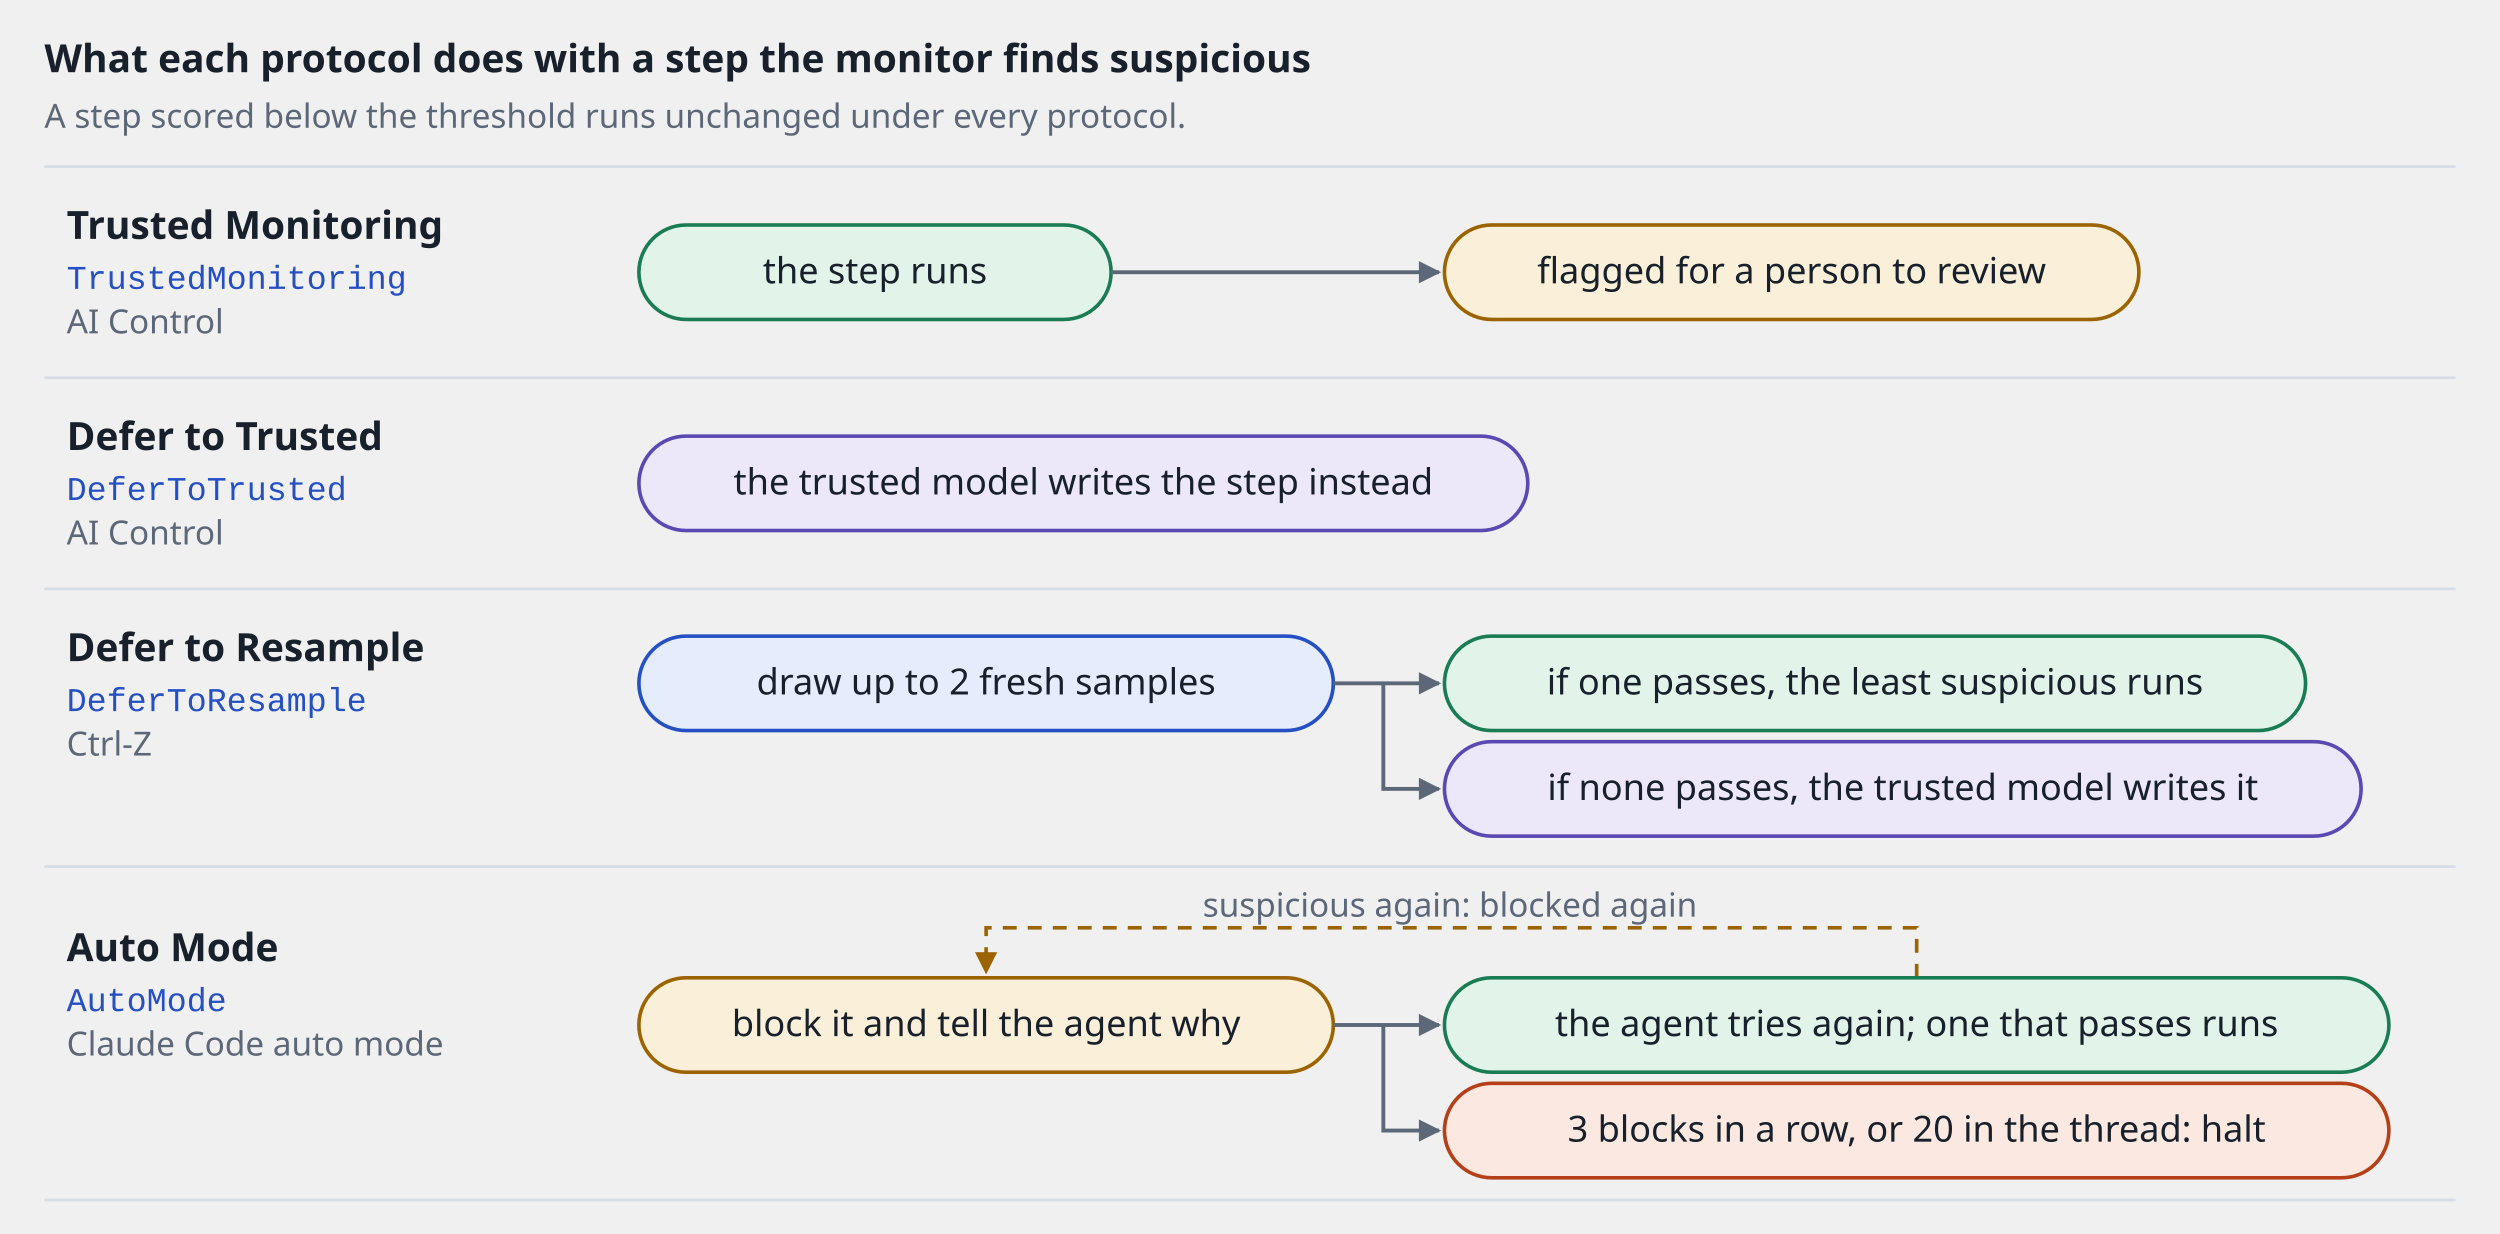
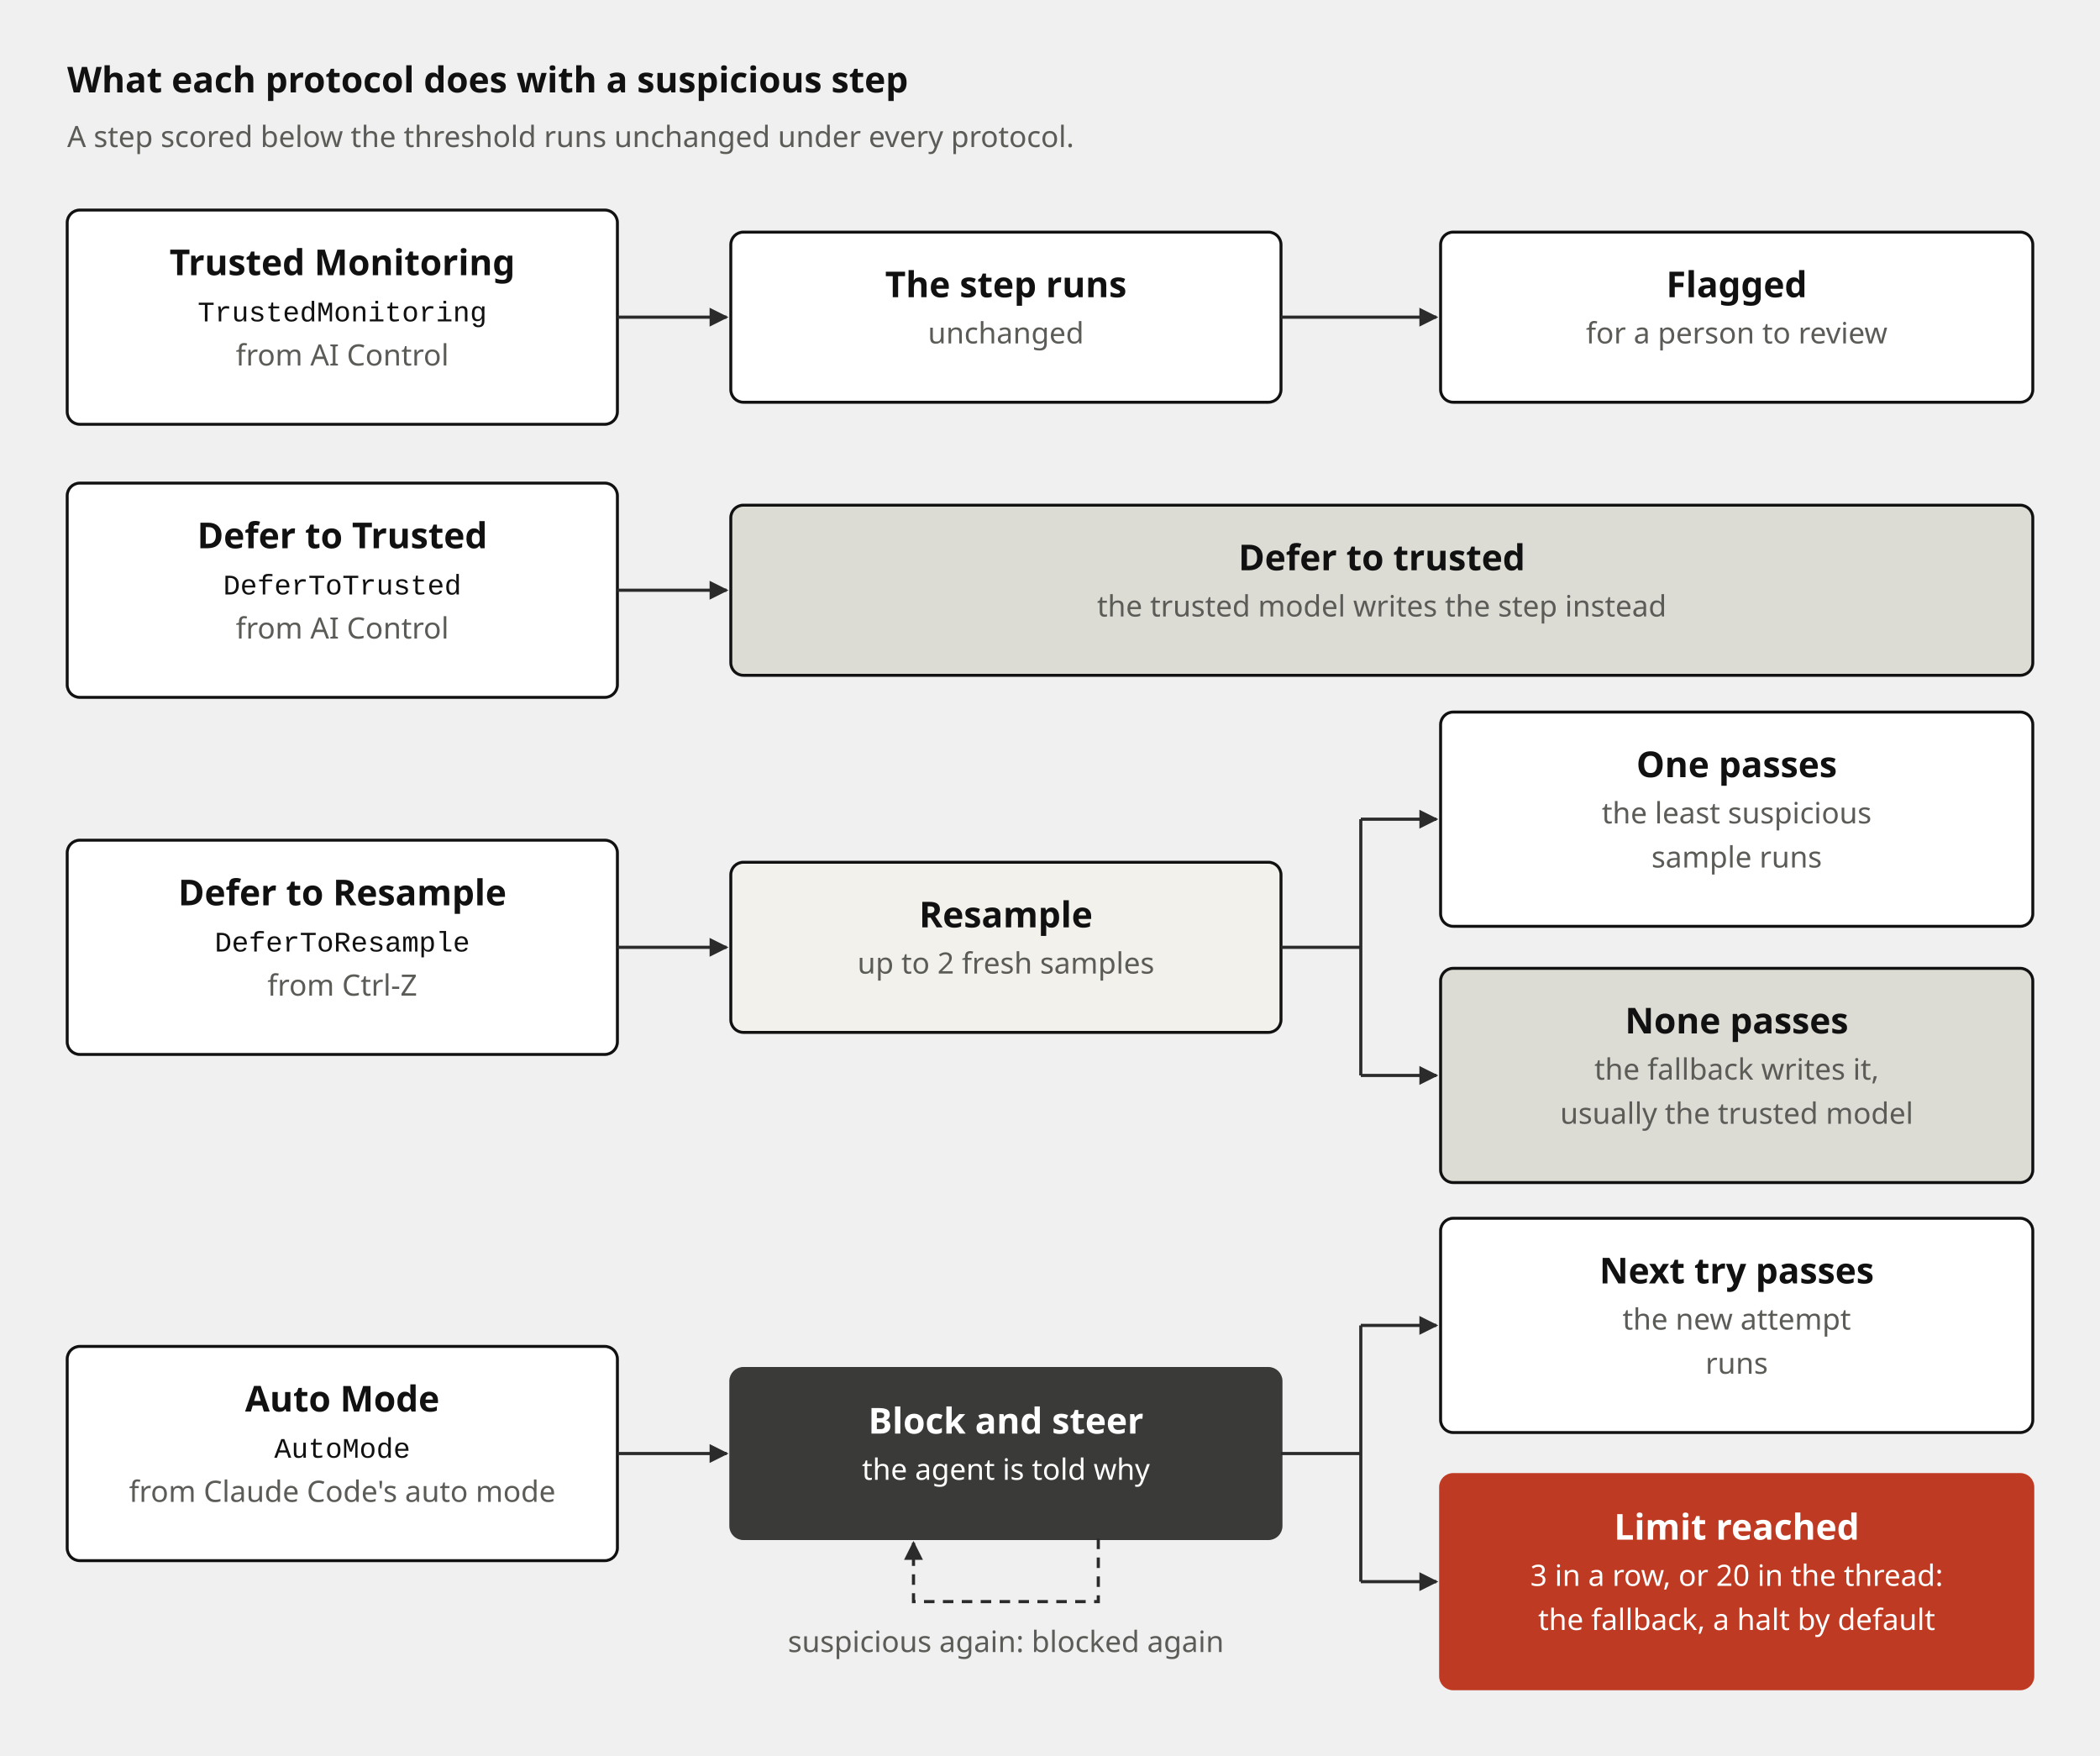
- <svg xmlns="http://www.w3.org/2000/svg" width="900" height="444" viewBox="0 0 900 444" role="img" aria-labelledby="title desc">
+ <svg xmlns="http://www.w3.org/2000/svg" width="1000" height="836" viewBox="0 0 1000 836" role="img" aria-labelledby="title desc">
  <style>
-     text { font-family: -apple-system, BlinkMacSystemFont, "Segoe UI", "Noto Sans", Helvetica, Arial, sans-serif; font-size: 13px; fill: #17202B; }
-     .title { font-size: 14px; font-weight: 600; }
-     .small { font-size: 12px; fill: #5C6778; }
-     .mono { font-family: ui-monospace, SFMono-Regular, "SF Mono", Menlo, Consolas, "Liberation Mono", monospace; font-size: 12px; fill: #2450C4; }
-     .rule { stroke: #D6DDE6; stroke-width: 1; }
-     .allow-chip { fill: #E2F3EA; stroke: #1A7C52; stroke-width: 1.3; }
-     .resample-chip { fill: #E5ECFB; stroke: #2450C4; stroke-width: 1.3; }
-     .trusted-chip { fill: #ECE8FA; stroke: #5A48B3; stroke-width: 1.3; }
-     .flag-chip { fill: #FAF0D9; stroke: #9C6400; stroke-width: 1.3; }
-     .halt-chip { fill: #FBE9E1; stroke: #B53F18; stroke-width: 1.3; }
-     .edge { fill: none; stroke: #5C6778; stroke-width: 1.4; }
-     .loop { fill: none; stroke: #9C6400; stroke-width: 1.3; stroke-dasharray: 5 4; }
-     .head { fill: #5C6778; }
-     .flag-head { fill: #9C6400; }
+     text { font-family: -apple-system, BlinkMacSystemFont, "Segoe UI", "Noto Sans", "Noto Sans JP", Helvetica, Arial, sans-serif; font-size: 15px; fill: #111111; }
+     .title { font-size: 17px; font-weight: 600; }
+     .small { font-size: 14px; fill: #5B5B57; }
+     .mono { font-family: ui-monospace, SFMono-Regular, "SF Mono", Menlo, Consolas, "Liberation Mono", monospace; font-size: 13.5px; }
+     .soft { fill: #5B5B57; }
+     .dashed { stroke-dasharray: 5 4; fill: none; stroke: #9A9A94; }
+     .box { fill: #FFFFFF; stroke: #111111; stroke-width: 1.4; }
+     .charm { fill: #111111; }
+     .on-charm { fill: #FFFFFF; }
+     .charm-cord { fill: none; stroke: #111111; stroke-width: 2.2; }
+     .seal { fill: #BF3A22; }
+     .allow { fill: #FFFFFF; stroke: #111111; stroke-width: 1.4; }
+     .resample { fill: #F2F1EC; stroke: #111111; stroke-width: 1.4; }
+     .defer { fill: #DCDBD4; stroke: #111111; stroke-width: 1.4; }
+     .steer { fill: #3A3A38; stroke: #3A3A38; stroke-width: 1.4; }
+     .on-steer { fill: #FFFFFF; }
+     .halt { fill: #BF3A22; stroke: #BF3A22; stroke-width: 1.4; }
+     .on-halt { fill: #FFFFFF; }
+     .frame { fill: none; stroke: #9A9A94; stroke-width: 1.2; stroke-dasharray: 6 4; }
+     .edge { fill: none; stroke: #2B2B2B; stroke-width: 1.5; }
+     .loop { fill: none; stroke: #2B2B2B; stroke-width: 1.5; stroke-dasharray: 5 4; }
+     .head { fill: #2B2B2B; }
+     .brush { fill: #111111; }
  </style>
  <defs>
-     <marker id="arrow" viewBox="0 0 10 10" refX="9" refY="5" markerWidth="8" markerHeight="8" markerUnits="userSpaceOnUse" orient="auto-start-reverse">
+     <marker id="arrow" viewBox="0 0 10 10" refX="9" refY="5" markerWidth="9" markerHeight="9" markerUnits="userSpaceOnUse" orient="auto-start-reverse">
      <path d="M0,0 L10,5 L0,10 z" class="head" />
    </marker>
-     <marker id="flag-arrow" viewBox="0 0 10 10" refX="9" refY="5" markerWidth="8" markerHeight="8" markerUnits="userSpaceOnUse" orient="auto-start-reverse">
-       <path d="M0,0 L10,5 L0,10 z" class="flag-head" />
-     </marker>
  </defs>
-   <text x="16" y="26" class="title">What each protocol does with a step the monitor finds suspicious</text>
-   <text x="16" y="46" class="small">A step scored below the threshold runs unchanged under every protocol.</text>
-   <line class="rule" x1="16" y1="60" x2="884" y2="60" />
-   <line class="rule" x1="16" y1="136" x2="884" y2="136" />
-   <line class="rule" x1="16" y1="212" x2="884" y2="212" />
-   <line class="rule" x1="16" y1="312" x2="884" y2="312" />
-   <line class="rule" x1="16" y1="432" x2="884" y2="432" />
-   <text x="24" y="86" class="title">Trusted Monitoring</text>
-   <text x="24" y="104" class="mono">TrustedMonitoring</text>
-   <text x="24" y="120" class="small">AI Control</text>
-   <rect class="allow-chip" x="230" y="81" width="170" height="34" rx="17" />
-   <text x="315" y="102" text-anchor="middle">the step runs</text>
-   <line class="edge" x1="400" y1="98" x2="518" y2="98" marker-end="url(#arrow)" />
-   <rect class="flag-chip" x="520" y="81" width="250" height="34" rx="17" />
-   <text x="645" y="102" text-anchor="middle">flagged for a person to review</text>
-   <text x="24" y="162" class="title">Defer to Trusted</text>
-   <text x="24" y="180" class="mono">DeferToTrusted</text>
-   <text x="24" y="196" class="small">AI Control</text>
-   <rect class="trusted-chip" x="230" y="157" width="320" height="34" rx="17" />
-   <text x="390" y="178" text-anchor="middle">the trusted model writes the step instead</text>
-   <text x="24" y="238" class="title">Defer to Resample</text>
-   <text x="24" y="256" class="mono">DeferToResample</text>
-   <text x="24" y="272" class="small">Ctrl-Z</text>
-   <rect class="resample-chip" x="230" y="229" width="250" height="34" rx="17" />
-   <text x="355" y="250" text-anchor="middle">draw up to 2 fresh samples</text>
-   <line class="edge" x1="480" y1="246" x2="518" y2="246" marker-end="url(#arrow)" />
-   <path class="edge" d="M498,246 V284 H518" marker-end="url(#arrow)" />
-   <rect class="allow-chip" x="520" y="229" width="310" height="34" rx="17" />
-   <text x="675" y="250" text-anchor="middle">if one passes, the least suspicious runs</text>
-   <rect class="trusted-chip" x="520" y="267" width="330" height="34" rx="17" />
-   <text x="685" y="288" text-anchor="middle">if none passes, the trusted model writes it</text>
-   <text x="24" y="346" class="title">Auto Mode</text>
-   <text x="24" y="364" class="mono">AutoMode</text>
-   <text x="24" y="380" class="small">Claude Code auto mode</text>
-   <path class="loop" d="M690,352 V334 H355 V350" marker-end="url(#flag-arrow)" />
-   <text x="522" y="330" text-anchor="middle" class="small">suspicious again: blocked again</text>
-   <rect class="flag-chip" x="230" y="352" width="250" height="34" rx="17" />
-   <text x="355" y="373" text-anchor="middle">block it and tell the agent why</text>
-   <line class="edge" x1="480" y1="369" x2="518" y2="369" marker-end="url(#arrow)" />
-   <path class="edge" d="M498,369 V407 H518" marker-end="url(#arrow)" />
-   <rect class="allow-chip" x="520" y="352" width="340" height="34" rx="17" />
-   <text x="690" y="373" text-anchor="middle">the agent tries again; one that passes runs</text>
-   <rect class="halt-chip" x="520" y="390" width="340" height="34" rx="17" />
-   <text x="690" y="411" text-anchor="middle">3 blocks in a row, or 20 in the thread: halt</text>
+   <text x="32.0" y="44.0" text-anchor="start">
+     <tspan class="title">What each protocol does with a suspicious step</tspan>
+   </text>
+   <text x="32.0" y="70.0" text-anchor="start" class="small">A step scored below the threshold runs unchanged under every protocol.</text>
+   <rect class="box" x="32.0" y="100.0" width="262.0" height="102.0" rx="6" />
+   <text x="163.0" y="131.0" text-anchor="middle" class="title">Trusted Monitoring</text>
+   <text x="163.0" y="153.0" text-anchor="middle" class="mono">TrustedMonitoring</text>
+   <text x="163.0" y="174.0" text-anchor="middle" class="small">from AI Control</text>
+   <rect class="allow" x="348.0" y="110.5" width="262.0" height="81.0" rx="6" />
+   <text x="479.0" y="141.5" text-anchor="middle" class="title">The step runs</text>
+   <text x="479.0" y="163.5" text-anchor="middle" class="small">unchanged</text>
+   <rect class="box" x="686.0" y="110.5" width="282.0" height="81.0" rx="6" />
+   <text x="827.0" y="141.5" text-anchor="middle" class="title">Flagged</text>
+   <text x="827.0" y="163.5" text-anchor="middle" class="small">for a person to review</text>
+   <path class="edge" d="M294.0,151.0 L346.0,151.0" marker-end="url(#arrow)" />
+   <path class="edge" d="M610.0,151.0 L684.0,151.0" marker-end="url(#arrow)" />
+   <rect class="box" x="32.0" y="230.0" width="262.0" height="102.0" rx="6" />
+   <text x="163.0" y="261.0" text-anchor="middle" class="title">Defer to Trusted</text>
+   <text x="163.0" y="283.0" text-anchor="middle" class="mono">DeferToTrusted</text>
+   <text x="163.0" y="304.0" text-anchor="middle" class="small">from AI Control</text>
+   <rect class="defer" x="348.0" y="240.5" width="620.0" height="81.0" rx="6" />
+   <text x="658.0" y="271.5" text-anchor="middle" class="title">Defer to trusted</text>
+   <text x="658.0" y="293.5" text-anchor="middle" class="small">the trusted model writes the step instead</text>
+   <path class="edge" d="M294.0,281.0 L346.0,281.0" marker-end="url(#arrow)" />
+   <rect class="box" x="32.0" y="400.0" width="262.0" height="102.0" rx="6" />
+   <text x="163.0" y="431.0" text-anchor="middle" class="title">Defer to Resample</text>
+   <text x="163.0" y="453.0" text-anchor="middle" class="mono">DeferToResample</text>
+   <text x="163.0" y="474.0" text-anchor="middle" class="small">from Ctrl-Z</text>
+   <rect class="resample" x="348.0" y="410.5" width="262.0" height="81.0" rx="6" />
+   <text x="479.0" y="441.5" text-anchor="middle" class="title">Resample</text>
+   <text x="479.0" y="463.5" text-anchor="middle" class="small">up to 2 fresh samples</text>
+   <rect class="allow" x="686.0" y="339.0" width="282.0" height="102.0" rx="6" />
+   <text x="827.0" y="370.0" text-anchor="middle" class="title">One passes</text>
+   <text x="827.0" y="392.0" text-anchor="middle" class="small">the least suspicious</text>
+   <text x="827.0" y="413.0" text-anchor="middle" class="small">sample runs</text>
+   <rect class="defer" x="686.0" y="461.0" width="282.0" height="102.0" rx="6" />
+   <text x="827.0" y="492.0" text-anchor="middle" class="title">None passes</text>
+   <text x="827.0" y="514.0" text-anchor="middle" class="small">the fallback writes it,</text>
+   <text x="827.0" y="535.0" text-anchor="middle" class="small">usually the trusted model</text>
+   <path class="edge" d="M294.0,451.0 L346.0,451.0" marker-end="url(#arrow)" />
+   <path class="edge" d="M610.0,451.0 L648.0,451.0" />
+   <path class="edge" d="M648.0,390.0 L648.0,512.0" />
+   <path class="edge" d="M648.0,390.0 L684.0,390.0" marker-end="url(#arrow)" />
+   <path class="edge" d="M648.0,512.0 L684.0,512.0" marker-end="url(#arrow)" />
+   <rect class="box" x="32.0" y="641.0" width="262.0" height="102.0" rx="6" />
+   <text x="163.0" y="672.0" text-anchor="middle" class="title">Auto Mode</text>
+   <text x="163.0" y="694.0" text-anchor="middle" class="mono">AutoMode</text>
+   <text x="163.0" y="715.0" text-anchor="middle" class="small">from Claude Code's auto mode</text>
+   <rect class="steer" x="348.0" y="651.5" width="262.0" height="81.0" rx="6" />
+   <text x="479.0" y="682.5" text-anchor="middle" class="title on-steer">Block and steer</text>
+   <text x="479.0" y="704.5" text-anchor="middle" class="small on-steer">the agent is told why</text>
+   <rect class="allow" x="686.0" y="580.0" width="282.0" height="102.0" rx="6" />
+   <text x="827.0" y="611.0" text-anchor="middle" class="title">Next try passes</text>
+   <text x="827.0" y="633.0" text-anchor="middle" class="small">the new attempt</text>
+   <text x="827.0" y="654.0" text-anchor="middle" class="small">runs</text>
+   <rect class="halt" x="686.0" y="702.0" width="282.0" height="102.0" rx="6" />
+   <text x="827.0" y="733.0" text-anchor="middle" class="title on-halt">Limit reached</text>
+   <text x="827.0" y="755.0" text-anchor="middle" class="small on-halt">3 in a row, or 20 in the thread:</text>
+   <text x="827.0" y="776.0" text-anchor="middle" class="small on-halt">the fallback, a halt by default</text>
+   <path class="edge" d="M294.0,692.0 L346.0,692.0" marker-end="url(#arrow)" />
+   <path class="edge" d="M610.0,692.0 L648.0,692.0" />
+   <path class="edge" d="M648.0,631.0 L648.0,753.0" />
+   <path class="edge" d="M648.0,631.0 L684.0,631.0" marker-end="url(#arrow)" />
+   <path class="edge" d="M648.0,753.0 L684.0,753.0" marker-end="url(#arrow)" />
+   <path class="loop" d="M523.0,732.5 L523.0,762.5 L435.0,762.5 L435.0,734.5" marker-end="url(#arrow)" />
+   <text x="479.0" y="786.5" text-anchor="middle" class="small">suspicious again: blocked again</text>
</svg>
